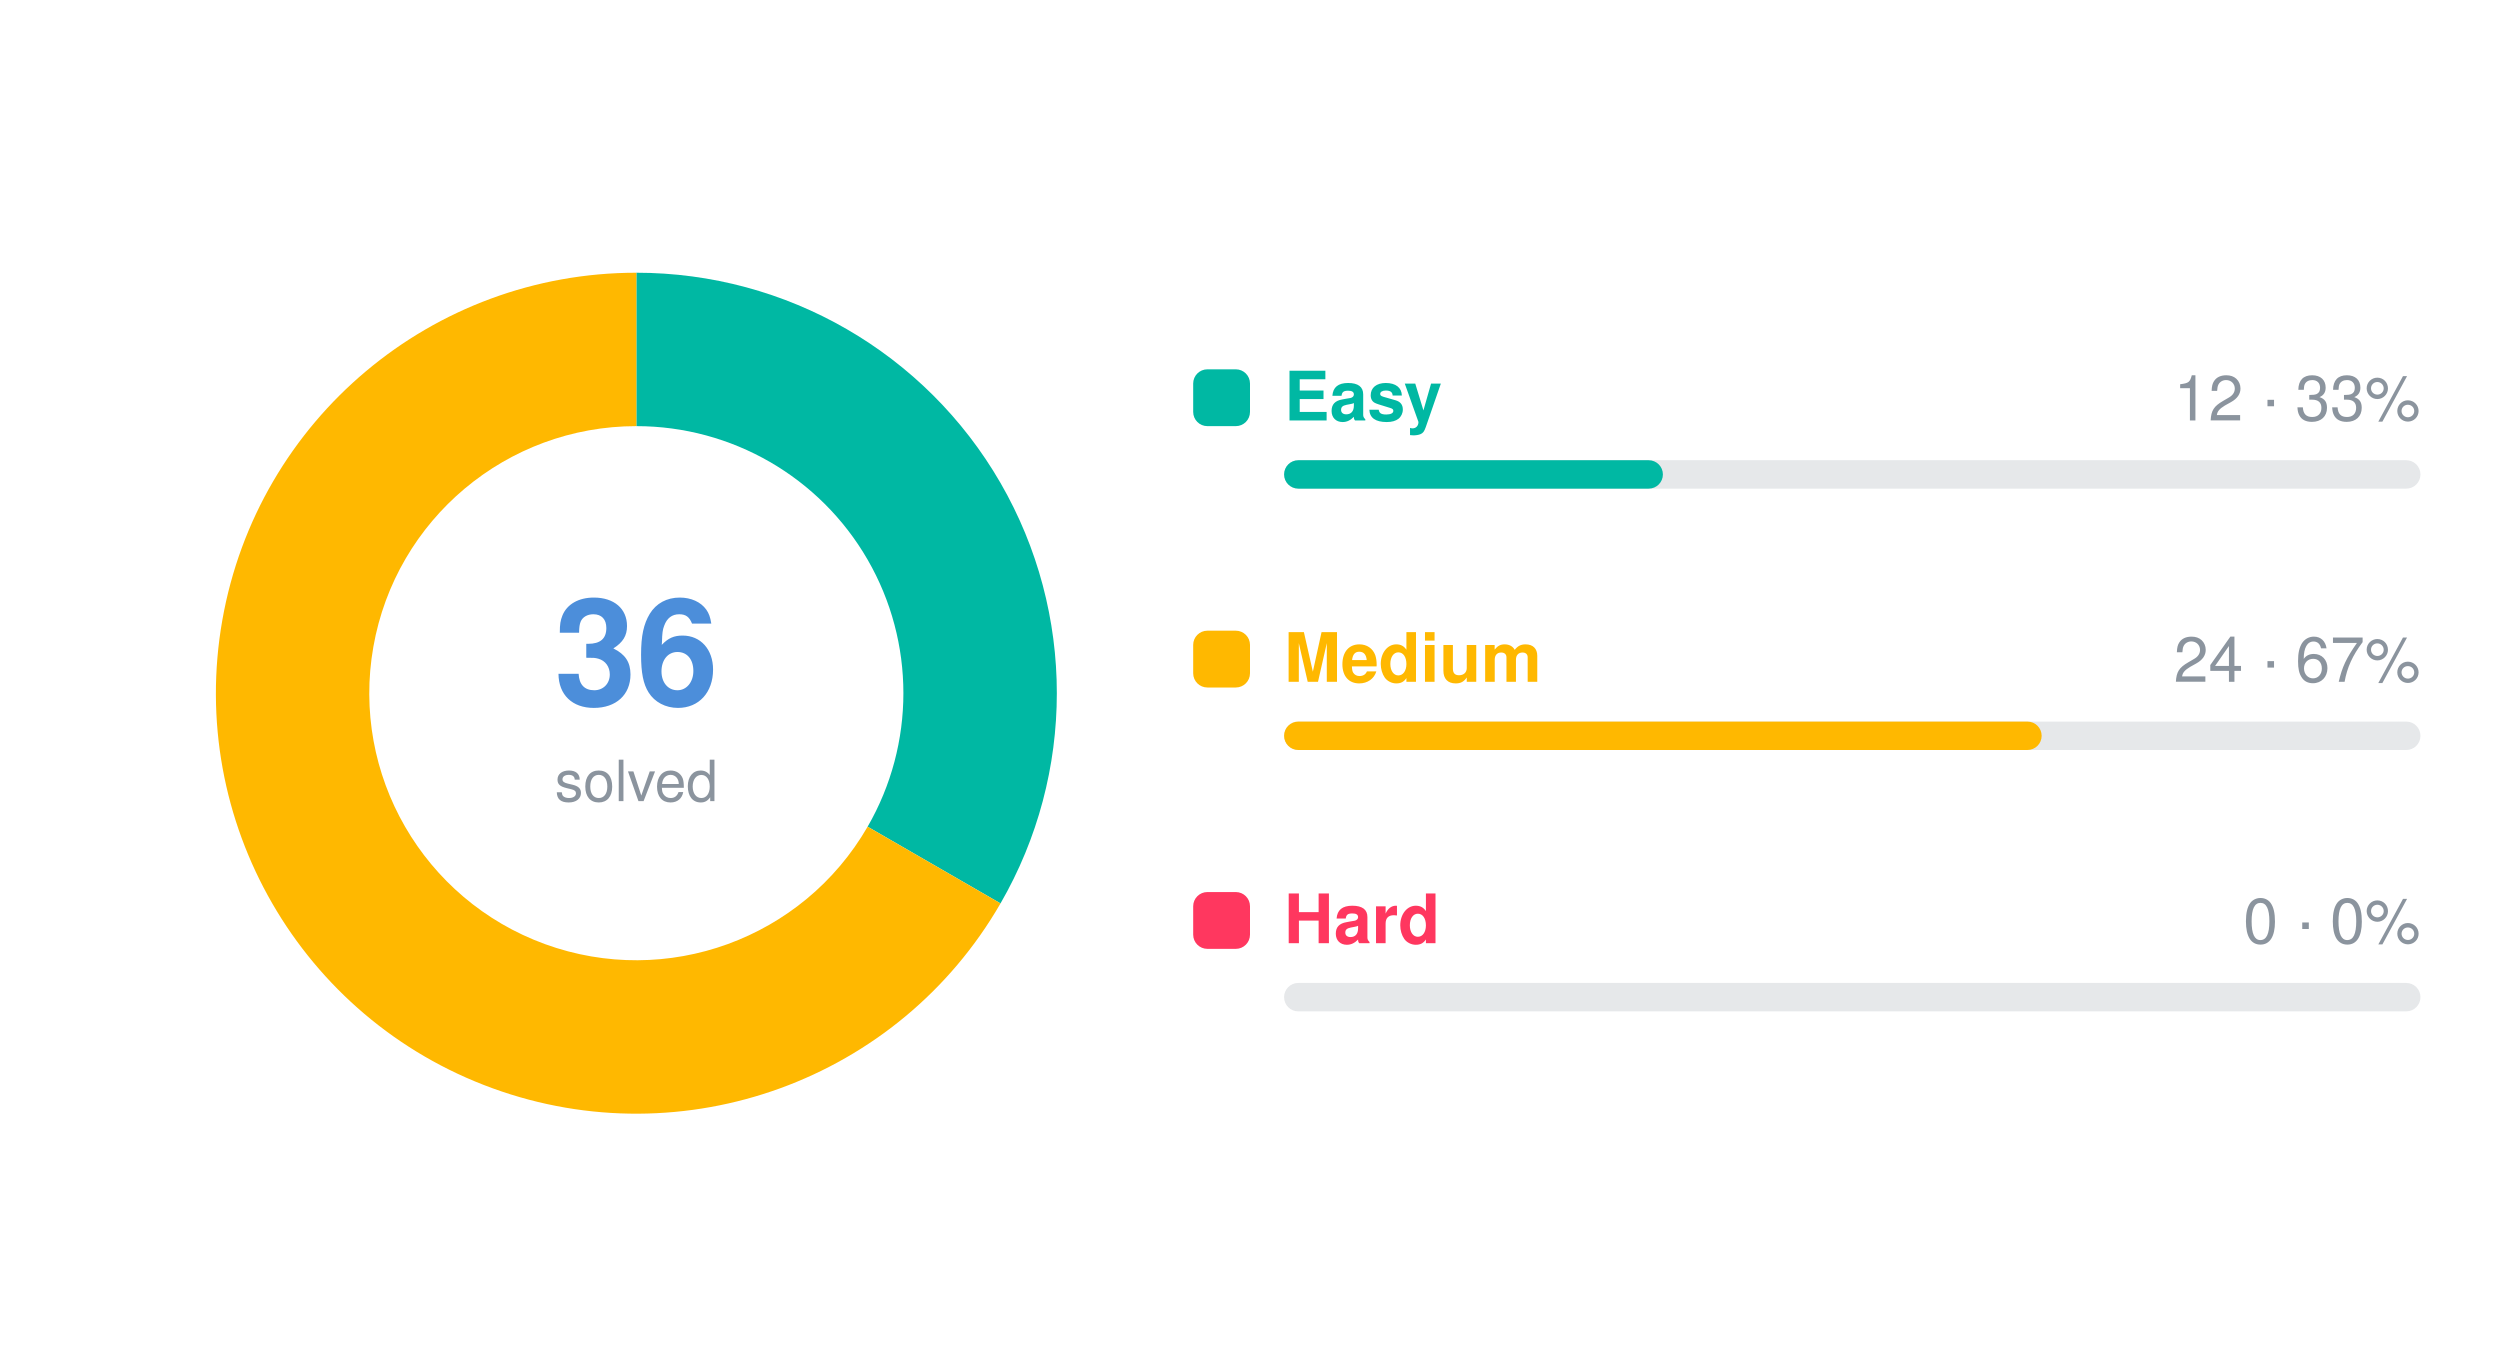
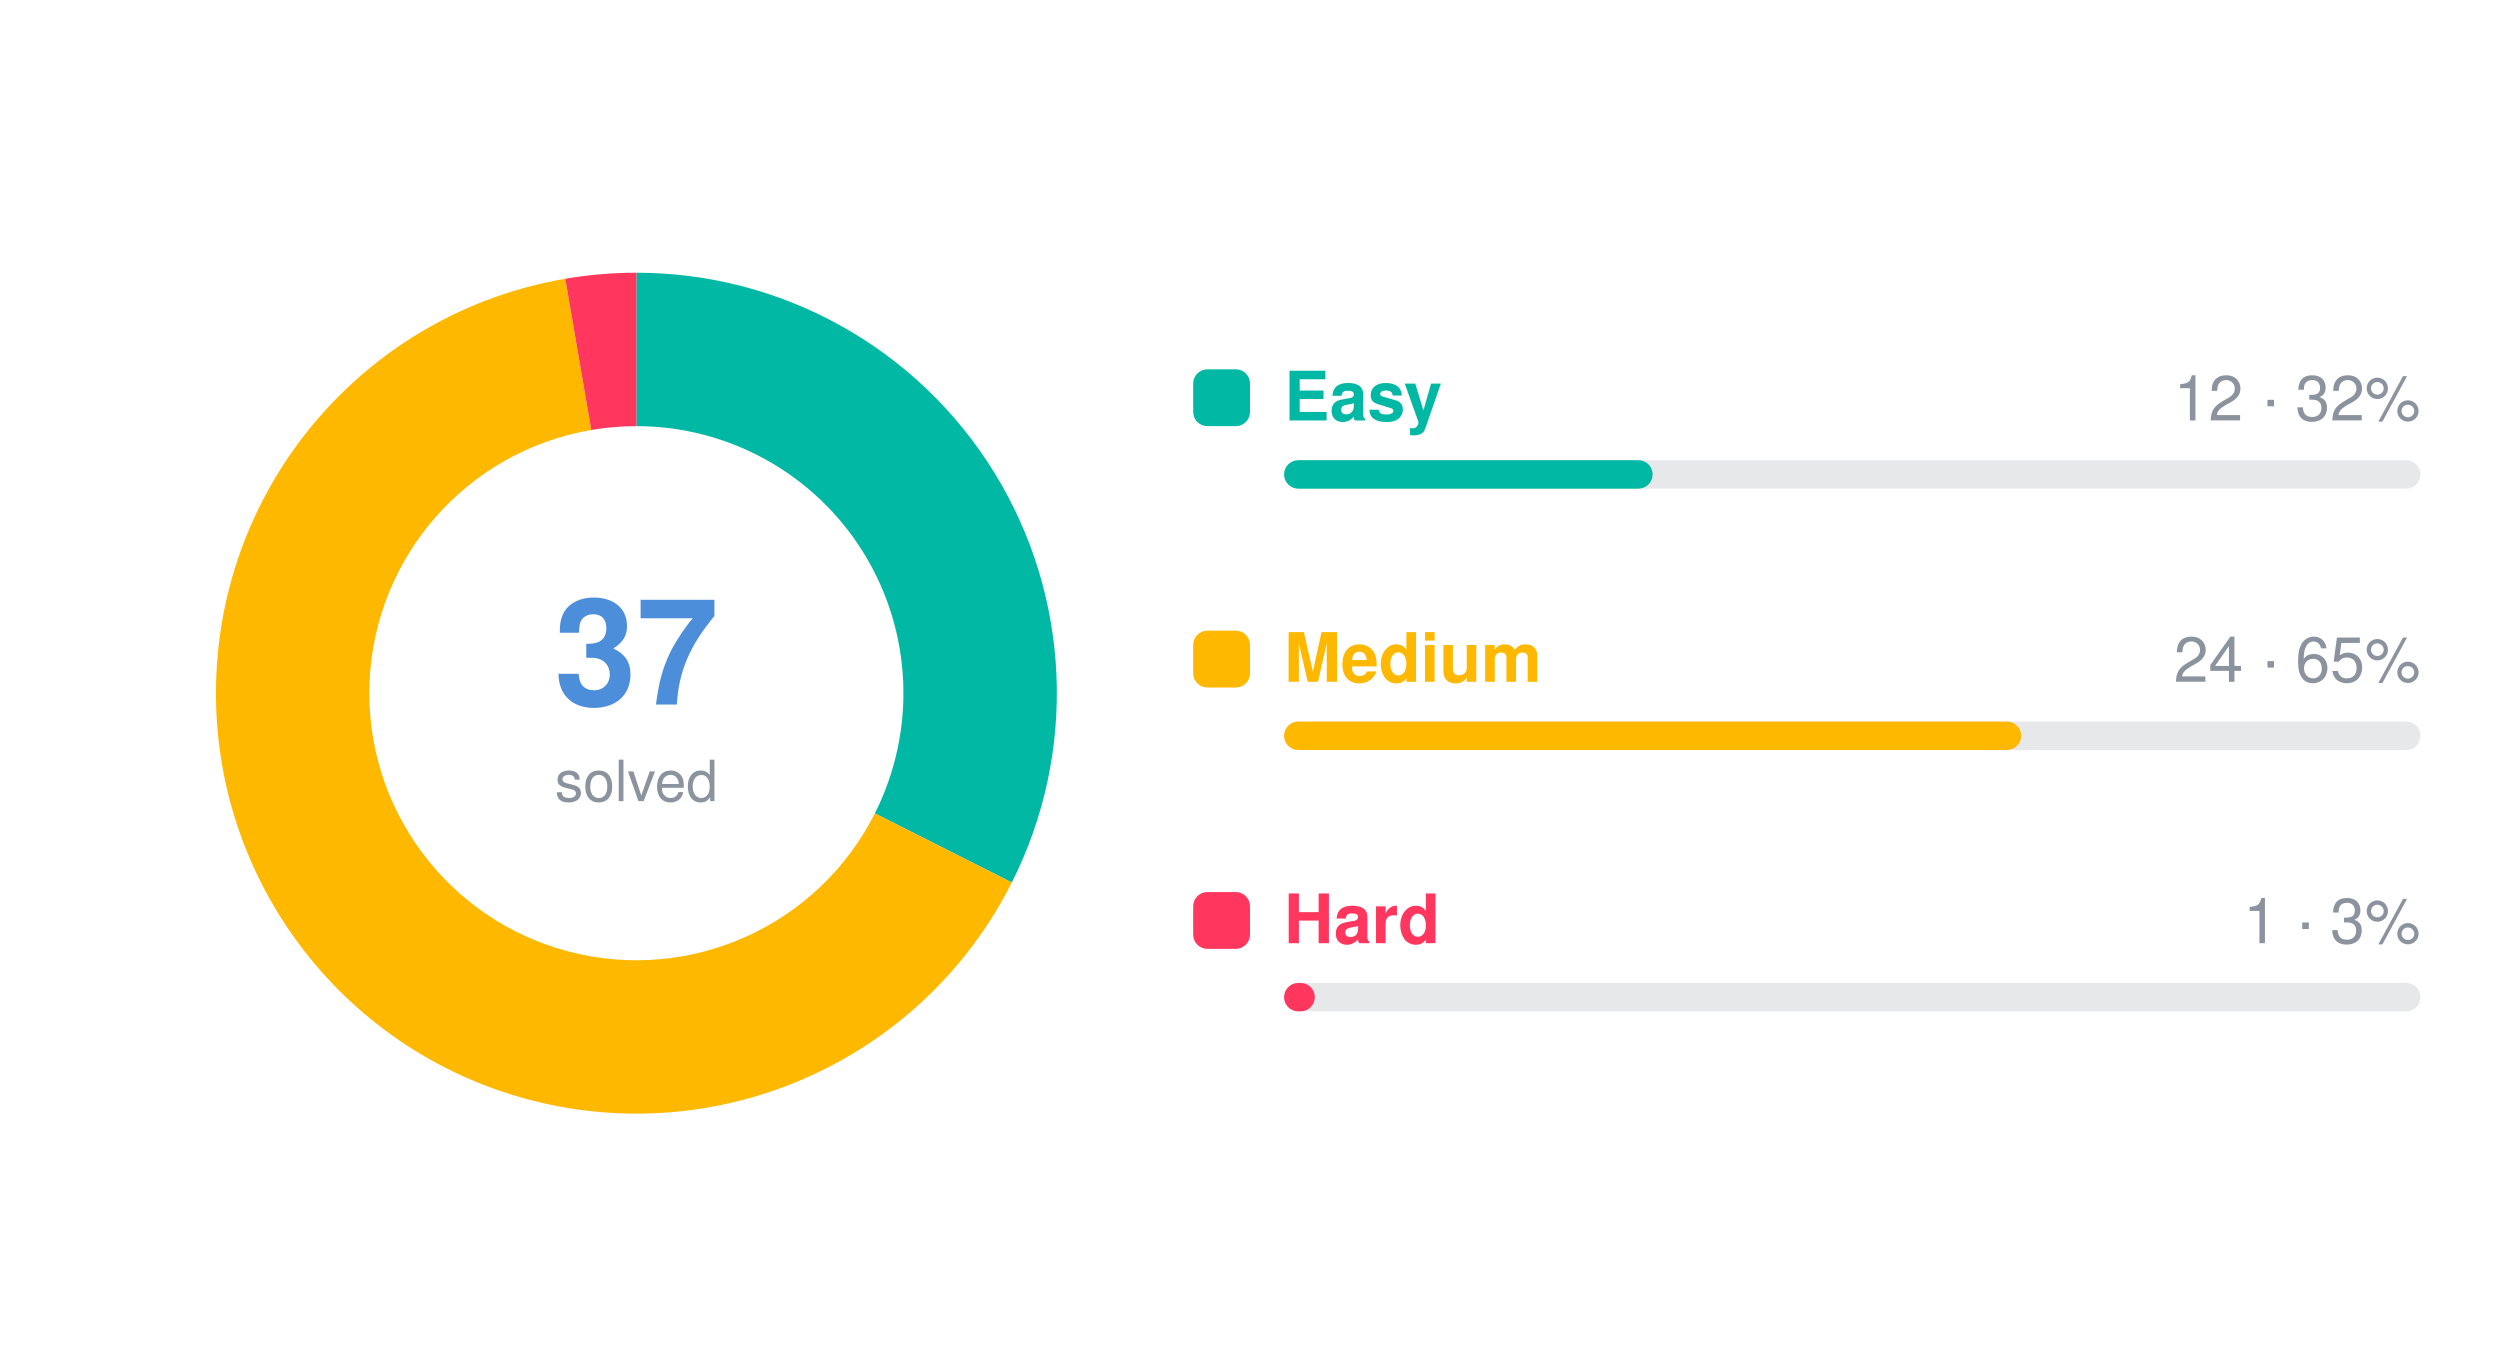
<svg xmlns="http://www.w3.org/2000/svg" viewBox="0 0 440 240" width="440" height="240" role="img" font-family="system-ui, -apple-system, Segoe UI, Helvetica, Arial, sans-serif">
-   <path d="M112 48 A74 74 0 0 1 176.09 159 L152.7 145.5 A47 47 0 0 0 112 75 Z" fill="#00b8a3" stroke="none" stroke-width="1" stroke-linejoin="round" stroke-linecap="round" opacity="1" />
-   <path d="M176.09 159 A74 74 0 1 1 112 48 L112 75 A47 47 0 1 0 152.7 145.5 Z" fill="#ffb800" stroke="none" stroke-width="1" stroke-linejoin="round" stroke-linecap="round" opacity="1" />
-   <text x="112" y="124" font-size="26" fill="#4c8eda" text-anchor="middle" font-weight="700" opacity="1">36</text>
+   <path d="M112 48 A74 74 0 0 1 178.08 155.32 L153.97 143.16 A47 47 0 0 0 112 75 Z" fill="#00b8a3" stroke="none" stroke-width="1" stroke-linejoin="round" stroke-linecap="round" opacity="1" />
+   <path d="M178.08 155.32 A74 74 0 1 1 99.49 49.06 L104.06 75.68 A47 47 0 1 0 153.97 143.16 Z" fill="#ffb800" stroke="none" stroke-width="1" stroke-linejoin="round" stroke-linecap="round" opacity="1" />
+   <path d="M99.49 49.06 A74 74 0 0 1 112 48 L112 75 A47 47 0 0 0 104.06 75.68 Z" fill="#ff375f" stroke="none" stroke-width="1" stroke-linejoin="round" stroke-linecap="round" opacity="1" />
+   <text x="112" y="124" font-size="26" fill="#4c8eda" text-anchor="middle" font-weight="700" opacity="1">37</text>
  <text x="112" y="141" font-size="10" fill="#8b949e" text-anchor="middle" font-weight="normal" opacity="1">solved</text>
  <rect x="210" y="65" width="10" height="10" rx="2.5" fill="#00b8a3" opacity="1" />
  <text x="226" y="74" font-size="12" fill="#00b8a3" text-anchor="start" font-weight="600" opacity="1">Easy</text>
-   <text x="426" y="74" font-size="11" fill="#8b949e" text-anchor="end" font-weight="normal" opacity="1">12 · 33%</text>
+   <text x="426" y="74" font-size="11" fill="#8b949e" text-anchor="end" font-weight="normal" opacity="1">12 · 32%</text>
  <rect x="226" y="81" width="200" height="5" rx="2.5" fill="#8b949e" opacity="0.22" />
-   <rect x="226" y="81" width="66.67" height="5" rx="2.5" fill="#00b8a3" opacity="1" />
+   <rect x="226" y="81" width="64.86" height="5" rx="2.5" fill="#00b8a3" opacity="1" />
  <rect x="210" y="111" width="10" height="10" rx="2.5" fill="#ffb800" opacity="1" />
  <text x="226" y="120" font-size="12" fill="#ffb800" text-anchor="start" font-weight="600" opacity="1">Medium</text>
-   <text x="426" y="120" font-size="11" fill="#8b949e" text-anchor="end" font-weight="normal" opacity="1">24 · 67%</text>
+   <text x="426" y="120" font-size="11" fill="#8b949e" text-anchor="end" font-weight="normal" opacity="1">24 · 65%</text>
  <rect x="226" y="127" width="200" height="5" rx="2.5" fill="#8b949e" opacity="0.22" />
-   <rect x="226" y="127" width="133.33" height="5" rx="2.5" fill="#ffb800" opacity="1" />
+   <rect x="226" y="127" width="129.73" height="5" rx="2.5" fill="#ffb800" opacity="1" />
  <rect x="210" y="157" width="10" height="10" rx="2.5" fill="#ff375f" opacity="1" />
  <text x="226" y="166" font-size="12" fill="#ff375f" text-anchor="start" font-weight="600" opacity="1">Hard</text>
-   <text x="426" y="166" font-size="11" fill="#8b949e" text-anchor="end" font-weight="normal" opacity="1">0 · 0%</text>
+   <text x="426" y="166" font-size="11" fill="#8b949e" text-anchor="end" font-weight="normal" opacity="1">1 · 3%</text>
  <rect x="226" y="173" width="200" height="5" rx="2.5" fill="#8b949e" opacity="0.22" />
-   <rect x="226" y="173" width="0" height="5" rx="2.5" fill="#ff375f" opacity="1" />
+   <rect x="226" y="173" width="5.41" height="5" rx="2.5" fill="#ff375f" opacity="1" />
</svg>
